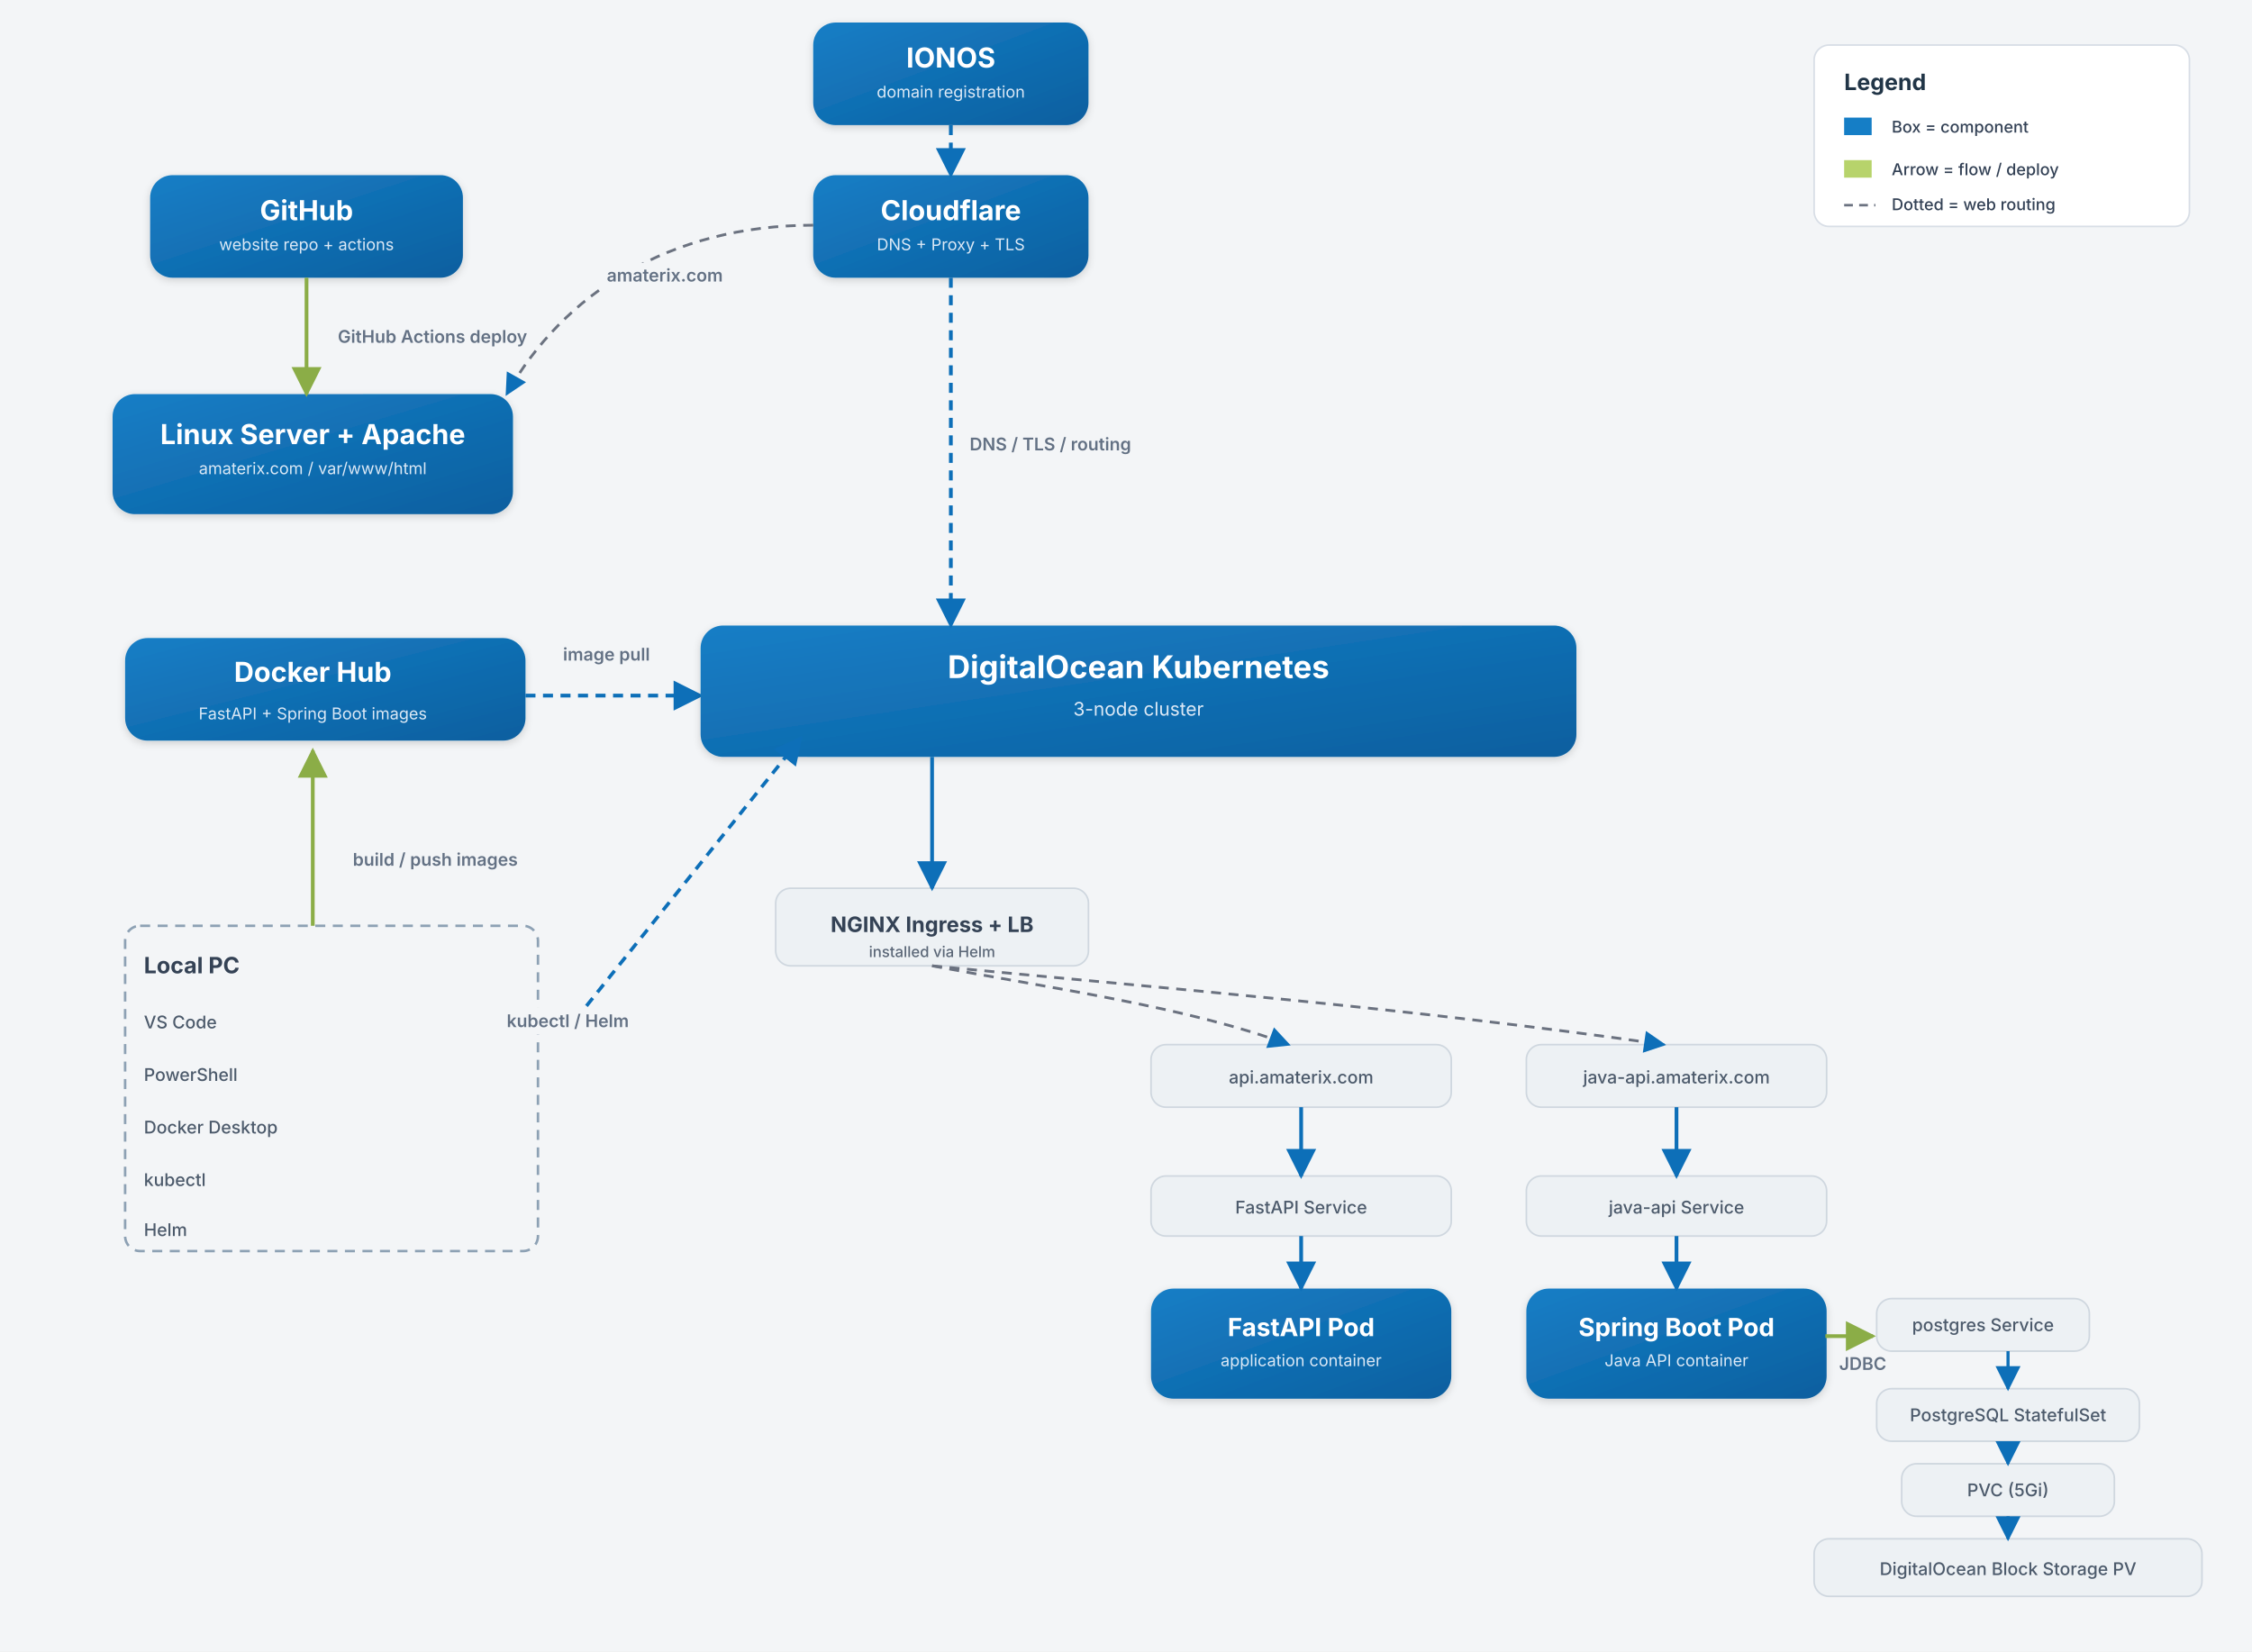
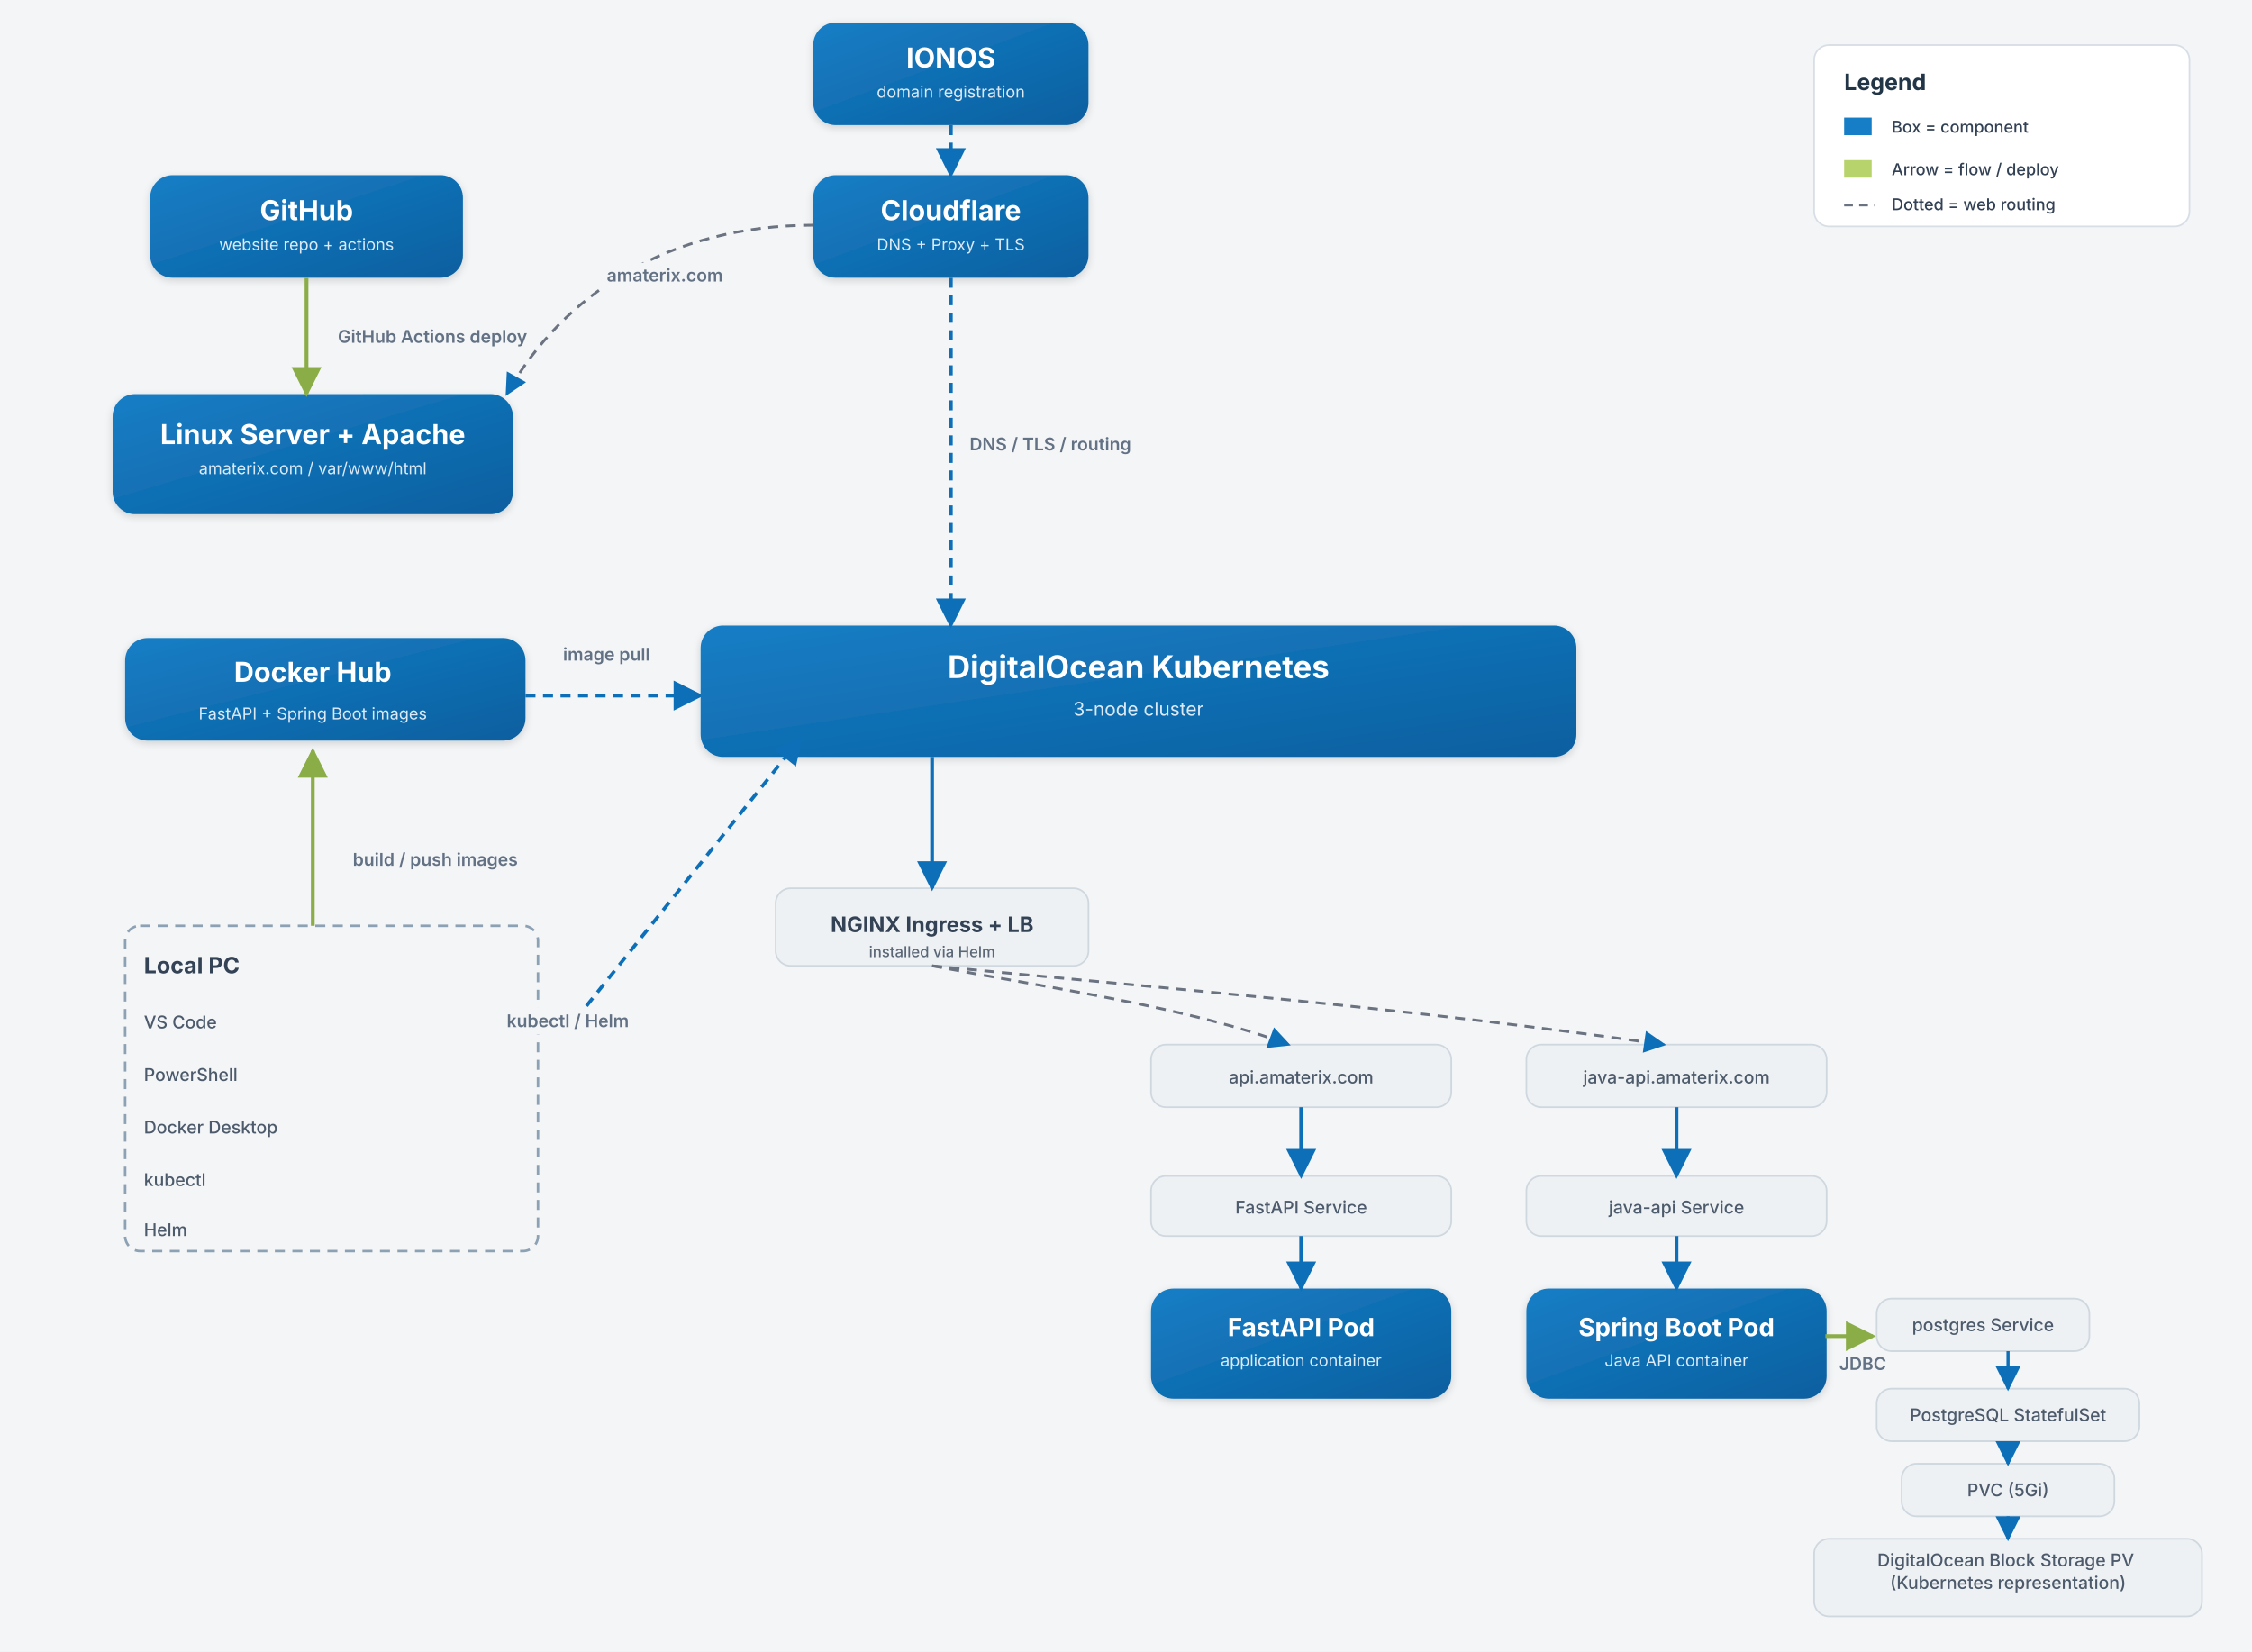
<svg xmlns="http://www.w3.org/2000/svg" width="1800" height="1320" viewBox="0 0 1800 1320">
  <defs>
    <linearGradient id="boxGrad" x1="0" y1="0" x2="1" y2="1">
      <stop offset="0%" stop-color="#157ec6" />
      <stop offset="100%" stop-color="#0d5f9f" />
    </linearGradient>
    <filter id="shadow" x="-20%" y="-20%" width="140%" height="140%">
      <feDropShadow dx="0" dy="2" stdDeviation="3" flood-color="#000000" flood-opacity="0.16" />
    </filter>
    <marker id="arrowBlue" viewBox="0 0 10 10" refX="9" refY="5" markerWidth="8" markerHeight="8" orient="auto">
      <path d="M 0 0 L 10 5 L 0 10 z" fill="#0d6fb8" />
    </marker>
    <marker id="arrowGreen" viewBox="0 0 10 10" refX="9" refY="5" markerWidth="8" markerHeight="8" orient="auto">
      <path d="M 0 0 L 10 5 L 0 10 z" fill="#8bad47" />
    </marker>
    <style>
      .bg { fill: #f3f5f7; }
      .box { fill: url(#boxGrad); rx: 18; ry: 18; filter: url(#shadow); }
      .light { fill: #edf1f4; stroke: #cfd7df; stroke-width: 1.3; rx: 12; ry: 12; }
      .panel { fill: #ffffff; stroke: #d8dee6; stroke-width: 1.3; rx: 12; ry: 12; }
      .dashed { fill: none; stroke: #8da1b4; stroke-width: 2; stroke-dasharray: 8 6; rx: 12; ry: 12; }
      .title { font: 700 22px Inter, Segoe UI, Arial, sans-serif; fill: white; text-anchor: middle; }
      .subtitle { font: 400 13px Inter, Segoe UI, Arial, sans-serif; fill: #dce9f6; text-anchor: middle; }
      .label { font: 600 14px Inter, Segoe UI, Arial, sans-serif; fill: #637184; }
      .smallTitle { font: 700 18px Inter, Segoe UI, Arial, sans-serif; fill: #344255; }
      .smallText { font: 500 14px Inter, Segoe UI, Arial, sans-serif; fill: #4c5a6b; }
      .tiny { font: 500 12px Inter, Segoe UI, Arial, sans-serif; fill: #5b6777; }
      .legendTitle { font: 700 18px Inter, Segoe UI, Arial, sans-serif; fill: #213547; }
      .legendText { font: 500 13px Inter, Segoe UI, Arial, sans-serif; fill: #334155; }
      .whiteLabelBg { fill: #f3f5f7; }
    </style>
  </defs>
  <rect class="bg" width="1800" height="1320" />
  <g transform="translate(1450,36)">
    <rect class="panel" width="300" height="145" />
    <text x="24" y="36" class="legendTitle">Legend</text>
    <rect x="24" y="58" width="22" height="14" fill="#157ec6" />
    <text x="62" y="70" class="legendText">Box = component</text>
    <rect x="24" y="92" width="22" height="14" fill="#b7d36b" />
    <text x="62" y="104" class="legendText">Arrow = flow / deploy</text>
    <line x1="24" y1="128" x2="49" y2="128" stroke="#6b7280" stroke-width="2" stroke-dasharray="7 5" />
    <text x="62" y="132" class="legendText">Dotted = web routing</text>
  </g>
  <rect x="650" y="18" width="220" height="82" class="box" />
  <text x="760" y="54" class="title">IONOS</text>
  <text x="760" y="78" class="subtitle">domain registration</text>
  <rect x="650" y="140" width="220" height="82" class="box" />
  <text x="760" y="176" class="title">Cloudflare</text>
  <text x="760" y="200" class="subtitle">DNS + Proxy + TLS</text>
  <line x1="760" y1="100" x2="760" y2="140" stroke="#0d6fb8" stroke-width="3" stroke-dasharray="8 6" marker-end="url(#arrowBlue)" />
  <rect x="120" y="140" width="250" height="82" class="box" />
  <text x="245" y="176" class="title">GitHub</text>
  <text x="245" y="200" class="subtitle">website repo + actions</text>
  <rect x="90" y="315" width="320" height="96" class="box" />
  <text x="250" y="355" class="title">Linux Server + Apache</text>
  <text x="250" y="379" class="subtitle">amaterix.com / var/www/html</text>
  <line x1="245" y1="222" x2="245" y2="315" stroke="#8bad47" stroke-width="3" marker-end="url(#arrowGreen)" />
  <rect x="258" y="258" width="150" height="22" class="whiteLabelBg" />
  <text x="270" y="274" class="label">GitHub Actions deploy</text>
  <path d="M 650 180 C 535 180, 450 235, 405 315" fill="none" stroke="#6b7280" stroke-width="2.2" stroke-dasharray="8 6" marker-end="url(#arrowBlue)" />
  <rect x="475" y="210" width="100" height="20" class="whiteLabelBg" />
  <text x="485" y="225" class="label">amaterix.com</text>
  <rect x="100" y="740" width="330" height="260" class="dashed" />
  <text x="115" y="778" class="smallTitle">Local PC</text>
  <text x="115" y="822" class="smallText">VS Code</text>
  <text x="115" y="864" class="smallText">PowerShell</text>
  <text x="115" y="906" class="smallText">Docker Desktop</text>
  <text x="115" y="948" class="smallText">kubectl</text>
  <text x="115" y="988" class="smallText">Helm</text>
  <rect x="100" y="510" width="320" height="82" class="box" />
  <text x="250" y="545" class="title">Docker Hub</text>
  <line x1="420" y1="556" x2="560" y2="556" stroke="#0d6fb8" stroke-width="3" stroke-dasharray="8 6" marker-end="url(#arrowBlue)" />
  <text x="250" y="575" class="subtitle">FastAPI + Spring Boot images</text>
  <line x1="250" y1="740" x2="250" y2="600" stroke="#8bad47" stroke-width="3" marker-end="url(#arrowGreen)" />
  <rect x="372" y="676" width="150" height="22" class="whiteLabelBg" />
  <text x="282" y="692" class="label">build / push images</text>
  <rect x="560" y="500" width="700" height="105" class="box" />
  <text x="910" y="542" class="title" style="font-size:25px">DigitalOcean Kubernetes</text>
  <text x="910" y="572" class="subtitle" style="font-size:15px">3-node cluster</text>
  <line x1="760" y1="222" x2="760" y2="500" stroke="#0d6fb8" stroke-width="3" stroke-dasharray="8 6" marker-end="url(#arrowBlue)" />
  <text x="775" y="360" class="label">DNS / TLS / routing</text>
  <rect x="995" y="412" width="80" height="22" class="whiteLabelBg" />
  <text x="450" y="528" class="label">image pull</text>
  <line x1="460" y1="815" x2="640" y2="590" stroke="#0d6fb8" stroke-width="2.8" stroke-dasharray="8 6" marker-end="url(#arrowBlue)" />
  <rect x="395" y="805" width="115" height="22" class="whiteLabelBg" />
  <text x="405" y="821" class="label">kubectl / Helm</text>
  <rect x="620" y="710" width="250" height="62" class="light" />
  <text x="745" y="745" class="smallTitle" text-anchor="middle" style="font-size:17px">NGINX Ingress + LB</text>
  <text x="745" y="765" class="tiny" text-anchor="middle">installed via Helm</text>
  <line x1="745" y1="605" x2="745" y2="710" stroke="#0d6fb8" stroke-width="3" marker-end="url(#arrowBlue)" />
  <rect x="920" y="835" width="240" height="50" class="light" />
  <text x="1040" y="866" class="smallText" text-anchor="middle">api.amaterix.com</text>
  <rect x="1220" y="835" width="240" height="50" class="light" />
  <text x="1340" y="866" class="smallText" text-anchor="middle">java-api.amaterix.com</text>
  <path d="M 745 772 C 840 790, 950 805, 1030 835" fill="none" stroke="#6b7280" stroke-width="2.2" stroke-dasharray="8 6" marker-end="url(#arrowBlue)" />
  <path d="M 745 772 C 930 790, 1120 805, 1330 835" fill="none" stroke="#6b7280" stroke-width="2.2" stroke-dasharray="8 6" marker-end="url(#arrowBlue)" />
  <rect x="920" y="940" width="240" height="48" class="light" />
  <text x="1040" y="970" class="smallText" text-anchor="middle">FastAPI Service</text>
  <rect x="1220" y="940" width="240" height="48" class="light" />
  <text x="1340" y="970" class="smallText" text-anchor="middle">java-api Service</text>
  <line x1="1040" y1="885" x2="1040" y2="940" stroke="#0d6fb8" stroke-width="3" marker-end="url(#arrowBlue)" />
  <line x1="1340" y1="885" x2="1340" y2="940" stroke="#0d6fb8" stroke-width="3" marker-end="url(#arrowBlue)" />
  <rect x="920" y="1030" width="240" height="88" class="box" />
  <text x="1040" y="1068" class="title" style="font-size:20px">FastAPI Pod</text>
  <text x="1040" y="1092" class="subtitle">application container</text>
  <rect x="1220" y="1030" width="240" height="88" class="box" />
  <text x="1340" y="1068" class="title" style="font-size:20px">Spring Boot Pod</text>
  <text x="1340" y="1092" class="subtitle">Java API container</text>
  <line x1="1040" y1="988" x2="1040" y2="1030" stroke="#0d6fb8" stroke-width="3" marker-end="url(#arrowBlue)" />
  <line x1="1340" y1="988" x2="1340" y2="1030" stroke="#0d6fb8" stroke-width="3" marker-end="url(#arrowBlue)" />
  <rect x="1500" y="1038" width="170" height="42" class="light" />
  <text x="1585" y="1064" class="smallText" text-anchor="middle">postgres Service</text>
  <line x1="1459" y1="1068" x2="1497" y2="1068" stroke="#8bad47" stroke-width="3" marker-end="url(#arrowGreen)" />
  <text x="1470" y="1095" class="label">JDBC</text>
  <rect x="1500" y="1110" width="210" height="42" class="light" />
  <text x="1605" y="1136" class="smallText" text-anchor="middle">PostgreSQL StatefulSet</text>
  <rect x="1520" y="1170" width="170" height="42" class="light" />
  <text x="1605" y="1196" class="smallText" text-anchor="middle">PVC (5Gi)</text>
-   <rect x="1450" y="1230" width="310" height="46" class="light" />
-   <text x="1605" y="1259" class="smallText" text-anchor="middle">DigitalOcean Block Storage PV</text>
+   <rect x="1450" y="1230" width="310" height="62" class="light" />
+   <text x="1605" y="1252" class="smallText" text-anchor="middle">
+     <tspan x="1605" dy="0">DigitalOcean Block Storage PV</tspan>
+     <tspan x="1605" dy="18">(Kubernetes representation)</tspan>
+   </text>
  <line x1="1605" y1="1080" x2="1605" y2="1110" stroke="#0d6fb8" stroke-width="2.5" marker-end="url(#arrowBlue)" />
  <line x1="1605" y1="1152" x2="1605" y2="1170" stroke="#0d6fb8" stroke-width="2.5" marker-end="url(#arrowBlue)" />
  <line x1="1605" y1="1212" x2="1605" y2="1230" stroke="#0d6fb8" stroke-width="2.5" marker-end="url(#arrowBlue)" />
</svg>
